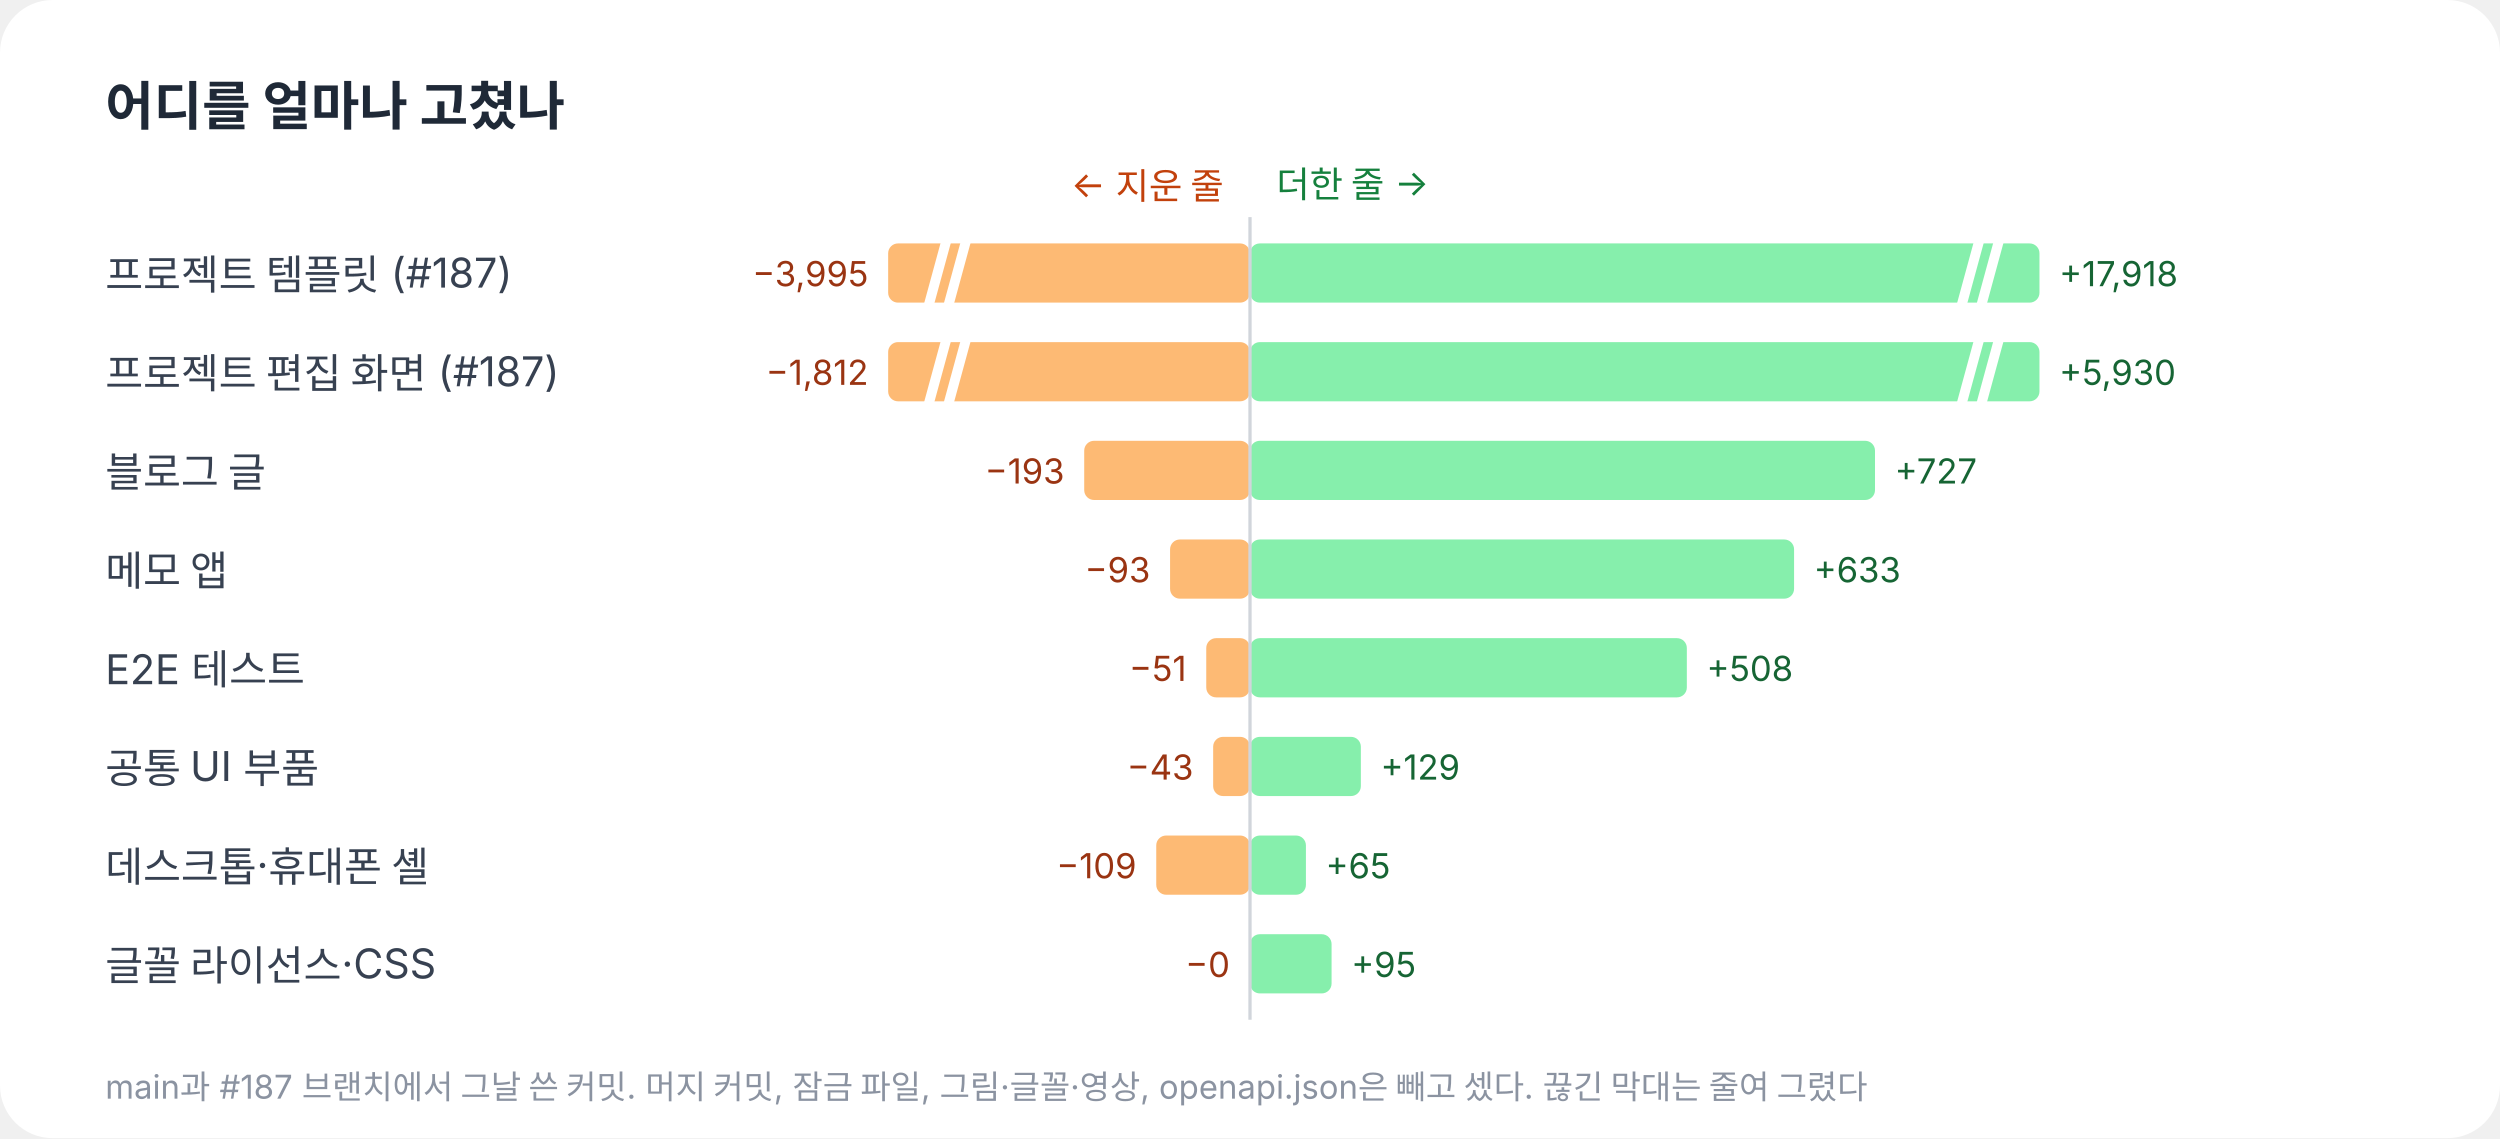
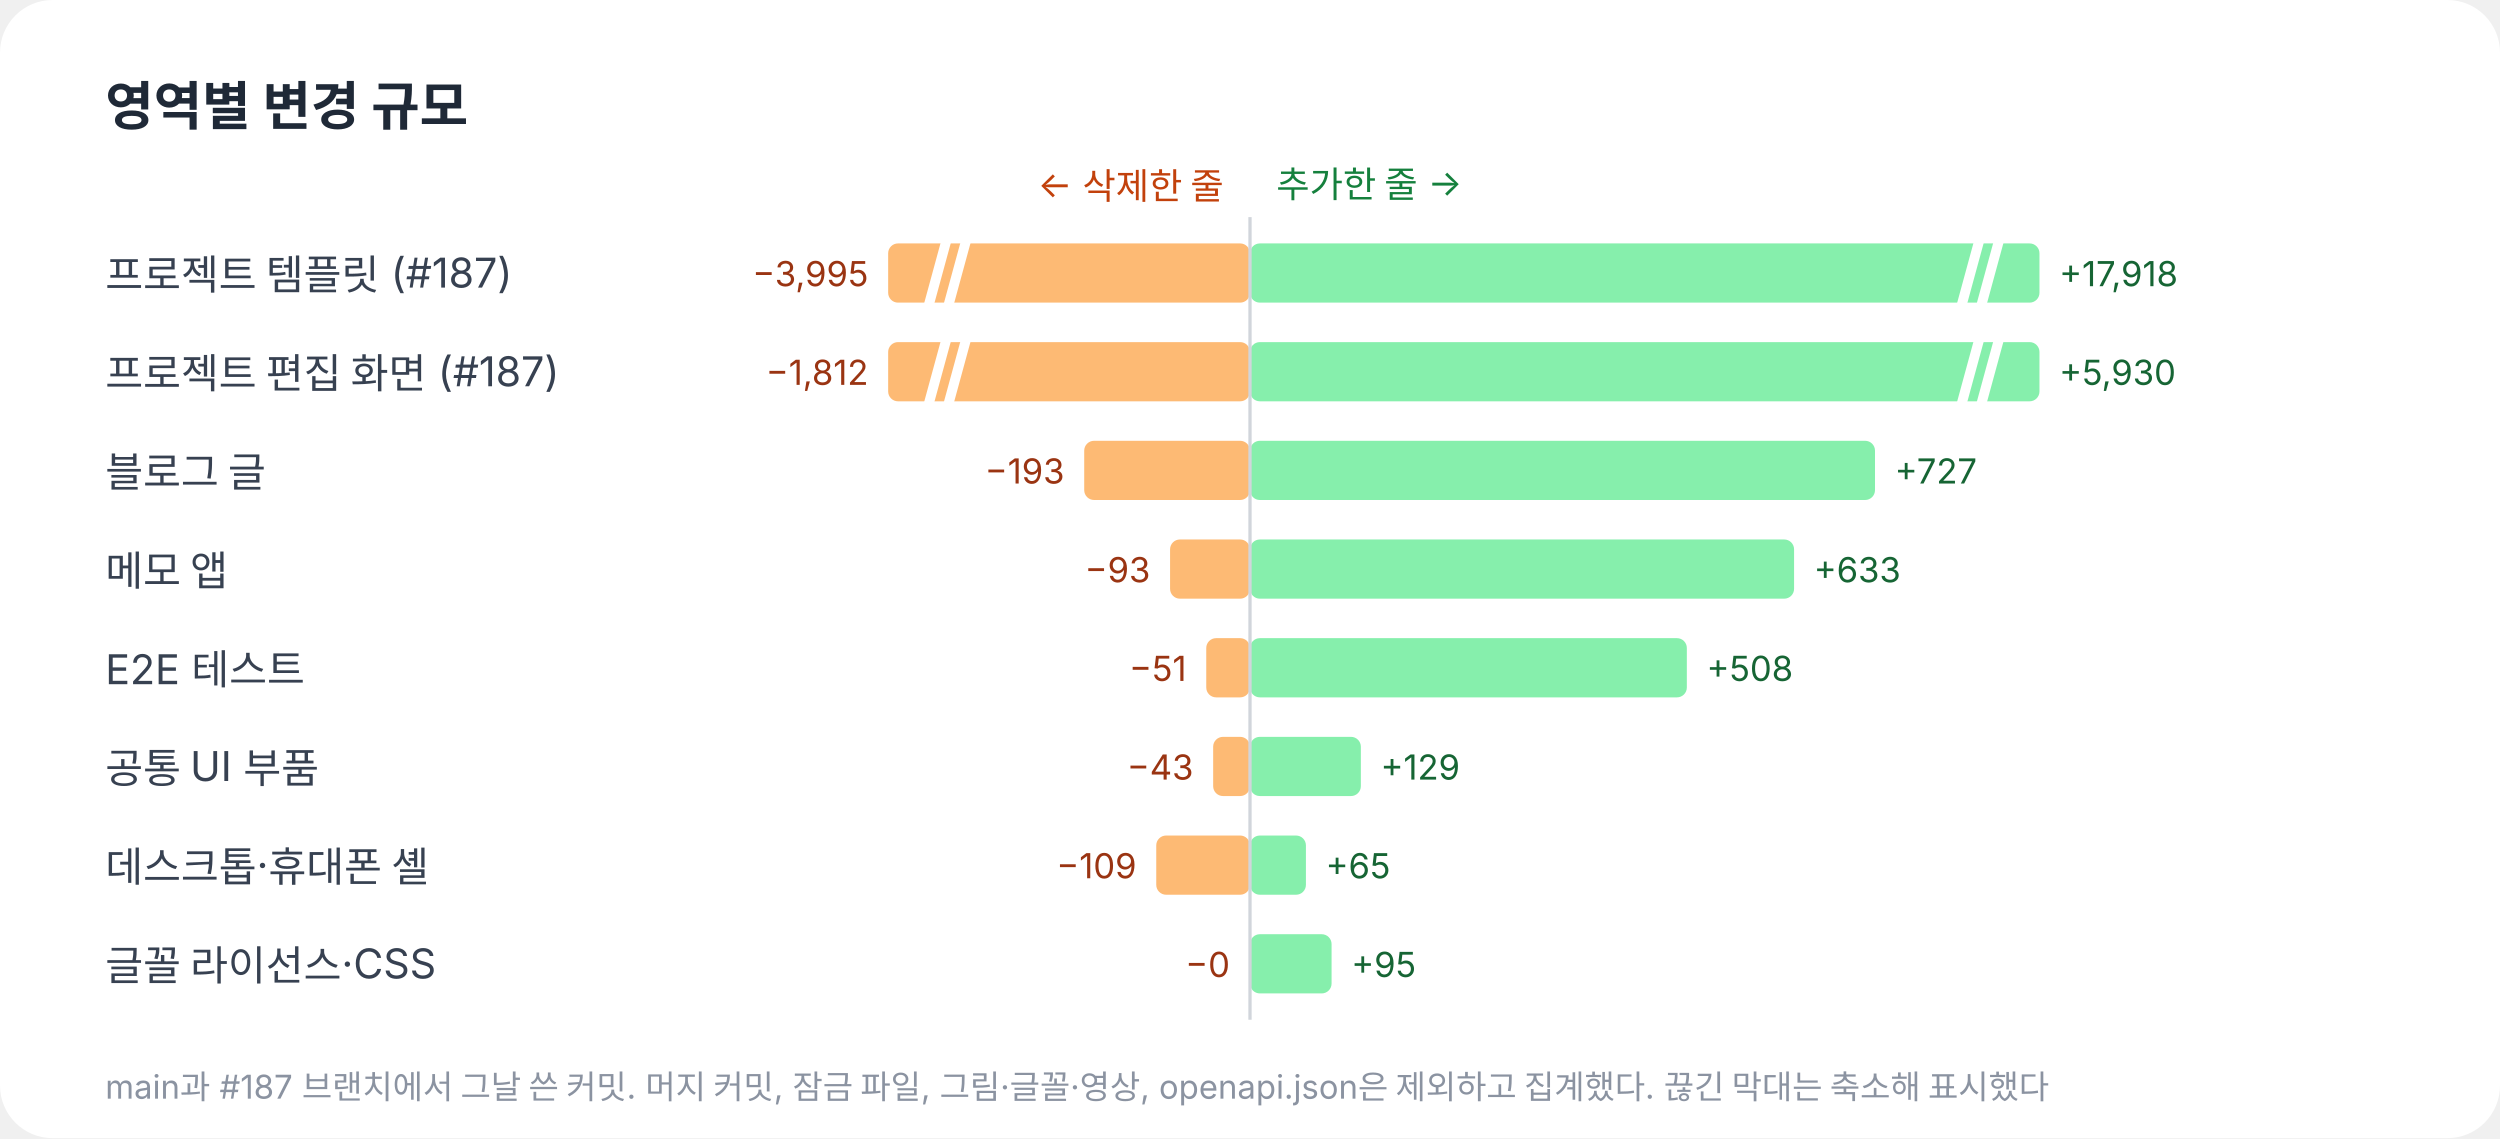
<svg xmlns="http://www.w3.org/2000/svg" viewBox="0 0 760 346" font-family="-apple-system, BlinkMacSystemFont, 'Apple SD Gothic Neo', sans-serif">
  <rect width="760" height="346" rx="16" fill="#ffffff" />
-   <text x="32" y="38" font-size="16" font-weight="700" fill="#1f2937">어디를 얼마나 고쳤나</text>
-   <text x="372" y="60" font-size="11" fill="#c2410c" text-anchor="end">← 지운 줄</text>
-   <text x="388" y="60" font-size="11" fill="#15803d">더한 줄 →</text>
+   <text x="32" y="38" font-size="16" font-weight="700" fill="#1f2937">영역별 변경 규모</text>
+   <text x="372" y="60" font-size="11" fill="#c2410c" text-anchor="end">← 삭제한 줄</text>
+   <text x="388" y="60" font-size="11" fill="#15803d">추가한 줄 →</text>
  <text x="32" y="88" font-size="12.5" fill="#374151">프로젝트 템플릿 (#187)</text>
  <rect x="270.0" y="74" width="110.0" height="18" rx="3" fill="#fdba74" />
  <rect x="380" y="74" width="240.0" height="18" rx="3" fill="#86efac" />
  <path d="M288 72 l-6 22 M294 72 l-6 22" stroke="#ffffff" stroke-width="3" />
  <path d="M602 72 l-6 22 M608 72 l-6 22" stroke="#ffffff" stroke-width="3" />
  <text x="264.0" y="87" font-size="10.5" fill="#9a3412" text-anchor="end">−3,995</text>
  <text x="626.0" y="87" font-size="10.5" fill="#166534">+17,918</text>
  <text x="32" y="118" font-size="12.5" fill="#374151">프로젝트 편집 화면 (#187)</text>
  <rect x="270.0" y="104" width="110.0" height="18" rx="3" fill="#fdba74" />
  <rect x="380" y="104" width="240.0" height="18" rx="3" fill="#86efac" />
  <path d="M288 102 l-6 22 M294 102 l-6 22" stroke="#ffffff" stroke-width="3" />
  <path d="M602 102 l-6 22 M608 102 l-6 22" stroke="#ffffff" stroke-width="3" />
  <text x="264.0" y="117" font-size="10.5" fill="#9a3412" text-anchor="end">−1,812</text>
  <text x="626.0" y="117" font-size="10.5" fill="#166534">+5,930</text>
  <text x="32" y="148" font-size="12.5" fill="#374151">블로그 글</text>
  <rect x="329.6" y="134" width="50.4" height="18" rx="3" fill="#fdba74" />
  <rect x="380" y="134" width="190.0" height="18" rx="3" fill="#86efac" />
  <text x="323.6" y="147" font-size="10.5" fill="#9a3412" text-anchor="end">−193</text>
  <text x="576.0" y="147" font-size="10.5" fill="#166534">+727</text>
  <text x="32" y="178" font-size="12.5" fill="#374151">메모 앱</text>
  <rect x="355.7" y="164" width="24.3" height="18" rx="3" fill="#fdba74" />
  <rect x="380" y="164" width="165.4" height="18" rx="3" fill="#86efac" />
  <text x="349.7" y="177" font-size="10.5" fill="#9a3412" text-anchor="end">−93</text>
  <text x="551.4" y="177" font-size="10.5" fill="#166534">+633</text>
  <text x="32" y="208" font-size="12.5" fill="#374151">E2E 테스트</text>
  <rect x="366.7" y="194" width="13.3" height="18" rx="3" fill="#fdba74" />
  <rect x="380" y="194" width="132.8" height="18" rx="3" fill="#86efac" />
  <text x="360.7" y="207" font-size="10.5" fill="#9a3412" text-anchor="end">−51</text>
  <text x="518.8" y="207" font-size="10.5" fill="#166534">+508</text>
  <text x="32" y="238" font-size="12.5" fill="#374151">공통 UI 부품</text>
  <rect x="368.8" y="224" width="11.2" height="18" rx="3" fill="#fdba74" />
  <rect x="380" y="224" width="33.7" height="18" rx="3" fill="#86efac" />
  <text x="362.8" y="237" font-size="10.5" fill="#9a3412" text-anchor="end">−43</text>
  <text x="419.7" y="237" font-size="10.5" fill="#166534">+129</text>
  <text x="32" y="268" font-size="12.5" fill="#374151">데스크톱·휴대폰 셸</text>
  <rect x="351.5" y="254" width="28.5" height="18" rx="3" fill="#fdba74" />
  <rect x="380" y="254" width="17.0" height="18" rx="3" fill="#86efac" />
  <text x="345.5" y="267" font-size="10.5" fill="#9a3412" text-anchor="end">−109</text>
  <text x="403.0" y="267" font-size="10.5" fill="#166534">+65</text>
  <text x="32" y="298" font-size="12.5" fill="#374151">글꼴 라이선스·CSS</text>
  <rect x="379.9" y="284" width="0.1" height="18" rx="3" fill="#fdba74" />
  <rect x="380" y="284" width="24.8" height="18" rx="3" fill="#86efac" />
  <text x="373.9" y="297" font-size="10.5" fill="#9a3412" text-anchor="end">−0</text>
  <text x="410.8" y="297" font-size="10.5" fill="#166534">+95</text>
  <path d="M380 66 V310" stroke="#d1d5db" />
-   <text x="32" y="334" font-size="10" fill="#8b93a1">main과 #187 브랜치에서 그날 쓴 커밋. 머지 커밋, 잠금 파일, 그림·글꼴·영상, openapi.json은 빼고 셌다. 끊긴 막대는 줄여 그렸다</text>
+   <text x="32" y="334" font-size="10" fill="#8b93a1">main과 #187 브랜치에서 그날 쓴 커밋. 머지 커밋, 잠금 파일, 그림·글꼴·영상, openapi.json은 제외하고 집계했다. 끊긴 막대는 축소해 표시했다</text>
</svg>
